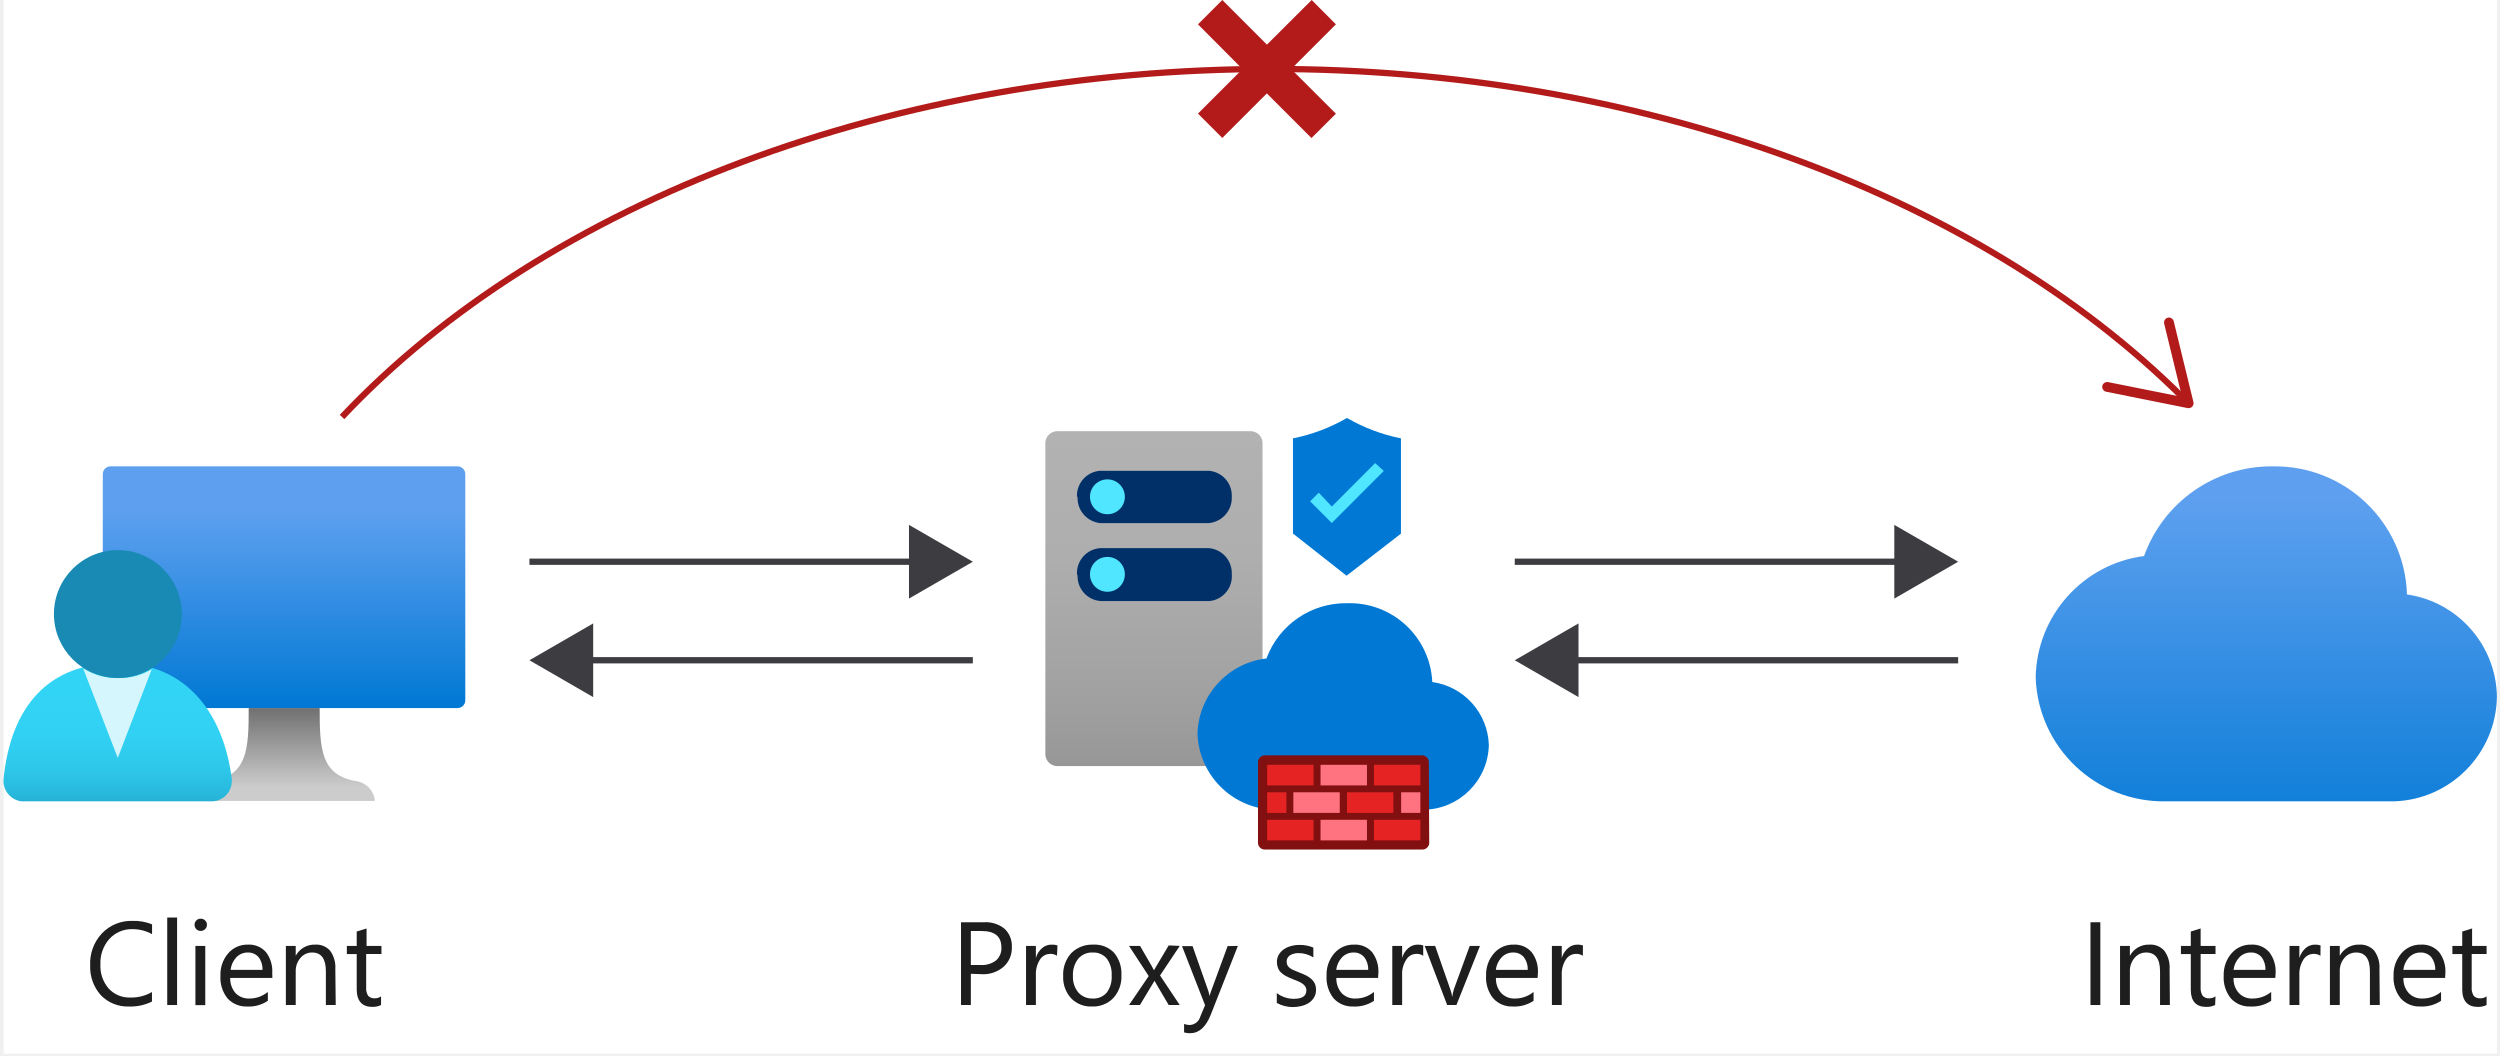
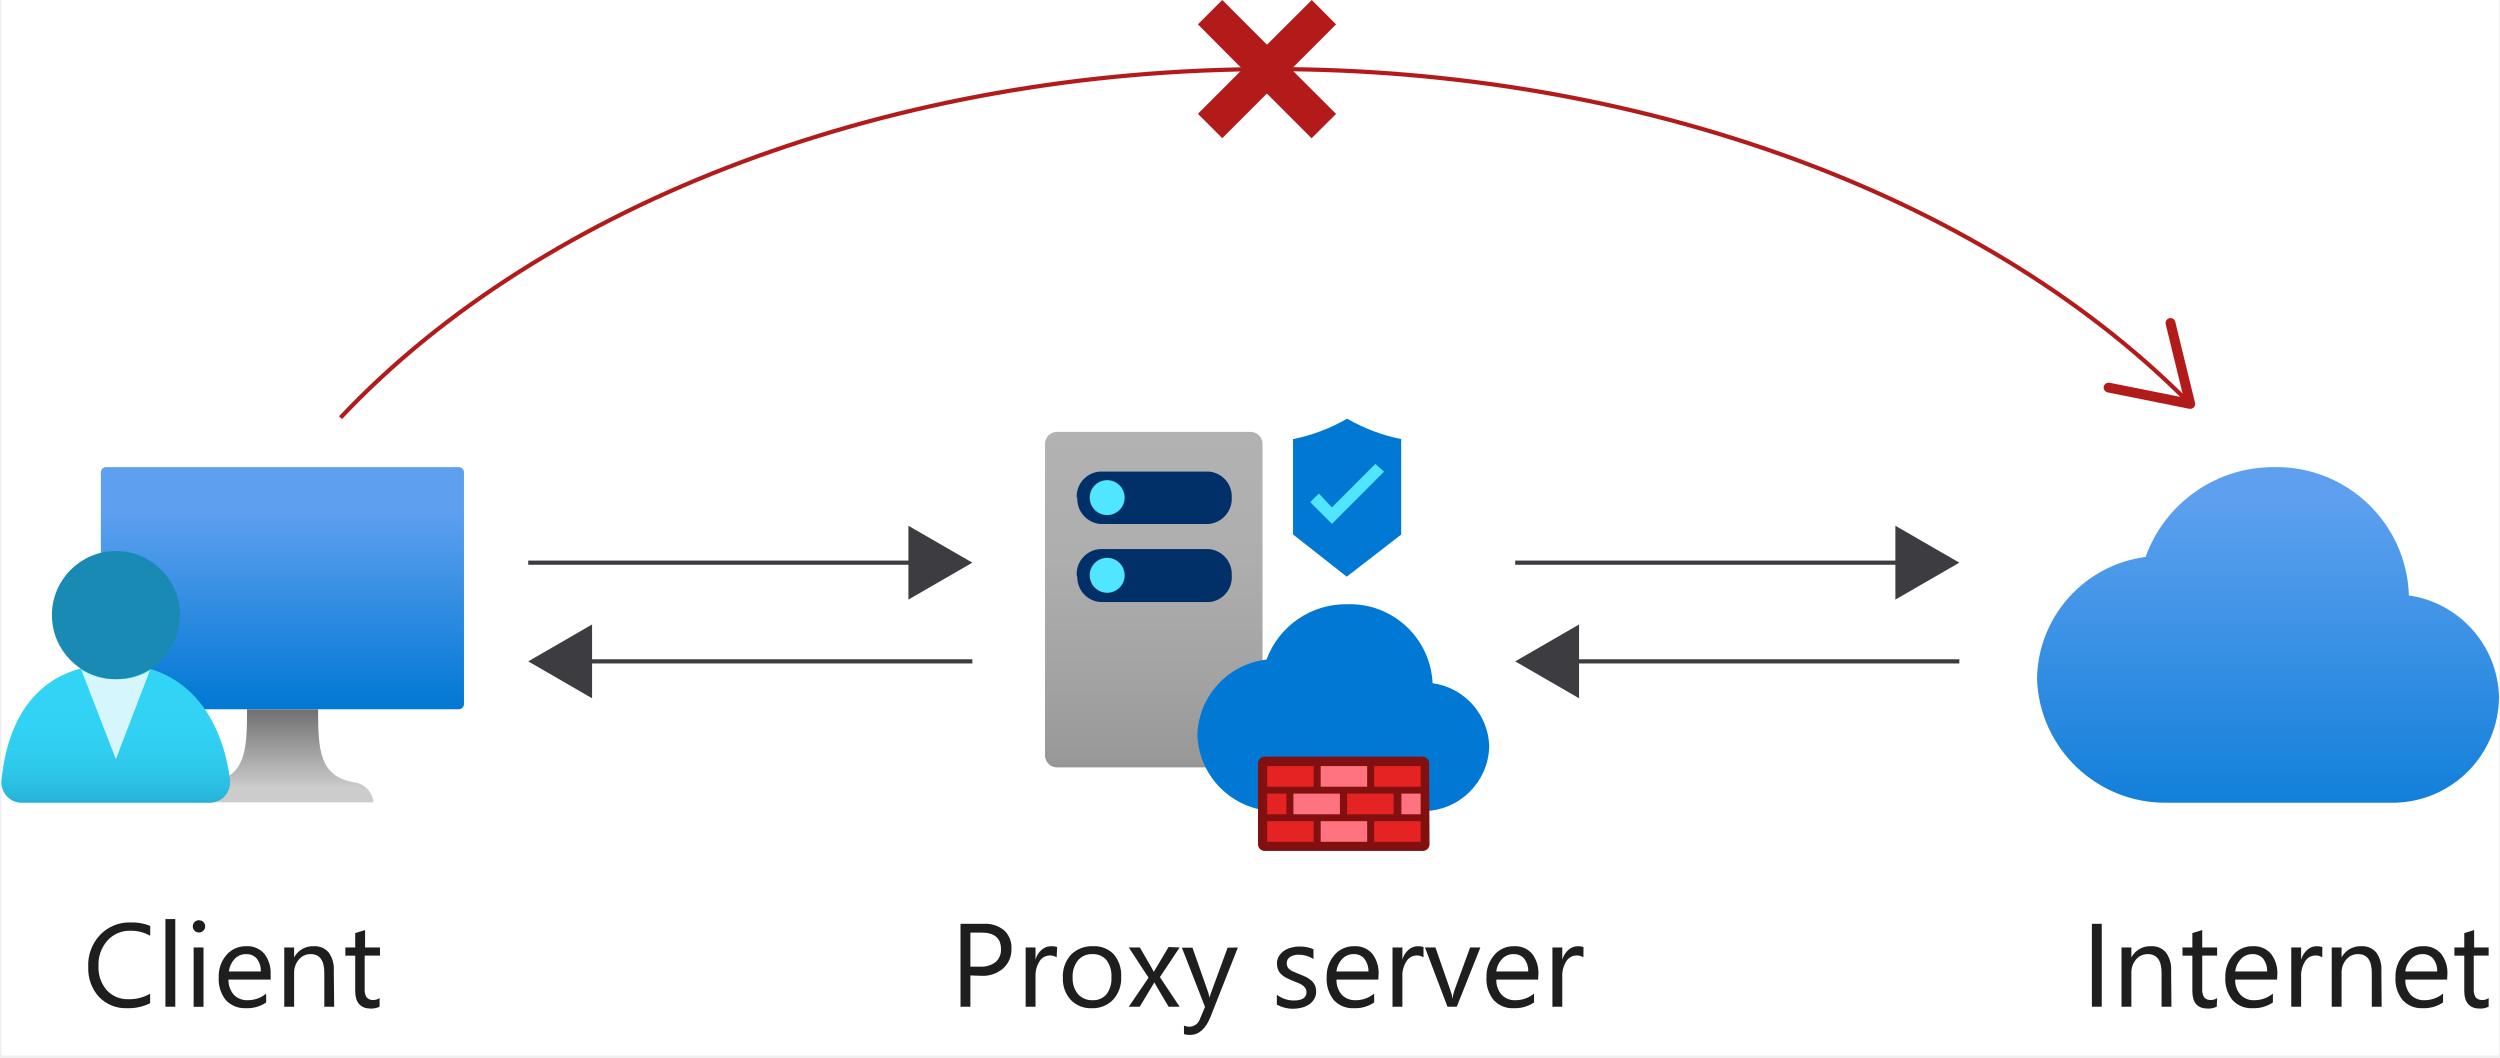
- <svg xmlns="http://www.w3.org/2000/svg" width="398px" height="168px" viewBox="0 0 398 168" version="1.1">
+ <svg xmlns="http://www.w3.org/2000/svg" width="596px" height="252px" viewBox="0 0 596 252" version="1.1">
  <defs>
    <linearGradient x1="50.011%" y1="-15.784%" x2="50.011%" y2="121.757%" id="linearGradient-1">
      <stop stop-color="#5EA0EF" offset="18%" />
      <stop stop-color="#0078D4" offset="100%" />
    </linearGradient>
    <linearGradient x1="50.014%" y1="100%" x2="50.014%" y2="-0.041%" id="linearGradient-2">
      <stop stop-color="#0078D4" offset="0%" />
      <stop stop-color="#5EA0EF" offset="82%" />
    </linearGradient>
    <linearGradient x1="50%" y1="100.318%" x2="50%" y2="0%" id="linearGradient-3">
      <stop stop-color="#CCCCCC" offset="15%" />
      <stop stop-color="#707070" offset="100%" />
    </linearGradient>
    <linearGradient x1="50.035%" y1="-12.251%" x2="50.035%" y2="124.715%" id="linearGradient-4">
      <stop stop-color="#32D4F5" offset="22%" />
      <stop stop-color="#31D1F3" offset="47%" />
      <stop stop-color="#2EC9EB" offset="63%" />
      <stop stop-color="#29BADE" offset="77%" />
      <stop stop-color="#22A5CB" offset="89%" />
      <stop stop-color="#198AB3" offset="100%" />
    </linearGradient>
    <linearGradient x1="45.609%" y1="3751.31%" x2="56.471%" y2="3616.872%" id="linearGradient-5">
      <stop stop-color="#32D4F5" offset="22%" />
      <stop stop-color="#31D1F3" offset="47%" />
      <stop stop-color="#2EC9EB" offset="63%" />
      <stop stop-color="#29BADE" offset="77%" />
      <stop stop-color="#22A5CB" offset="89%" />
      <stop stop-color="#198AB3" offset="100%" />
    </linearGradient>
    <linearGradient x1="49.909%" y1="-0.026%" x2="49.909%" y2="99.997%" id="linearGradient-6">
      <stop stop-color="#B3B2B3" offset="0%" />
      <stop stop-color="#AFAEAF" offset="38%" />
      <stop stop-color="#A2A2A2" offset="76%" />
      <stop stop-color="#979797" offset="100%" />
    </linearGradient>
    <linearGradient x1="50.017%" y1="2167.875%" x2="50.017%" y2="2267.825%" id="linearGradient-7">
      <stop stop-color="#0078D4" offset="0%" />
      <stop stop-color="#5EA0EF" offset="82%" />
    </linearGradient>
  </defs>
  <g id="Page-1" stroke="none" stroke-width="1" fill="none" fill-rule="evenodd">
-     <g id="4-proxy-server" transform="translate(-1, 0)">
+     <g id="4-proxy-server" transform="translate(-2, 0)">
      <g id="Shapes">
-         <rect id="Rectangle-path" fill="#FFFFFF" fill-rule="nonzero" x="1.569" y="0" width="396.941" height="167.749" />
-         <path d="M398.51,110.855 C398.349,102.672 392.288,95.808 384.188,94.635 C383.83,83.107 374.261,74.014 362.729,74.243 C353.594,74.199 345.422,79.918 342.337,88.518 C332.573,89.794 325.225,98.044 325.082,107.89 C325.466,118.999 334.675,127.754 345.788,127.576 L382.039,127.576 C391.13,127.333 398.404,119.948 398.51,110.855 Z" id="Shape" fill="url(#linearGradient-1)" fill-rule="nonzero" />
-         <g id="Group" transform="translate(0, 73.72549)" fill-rule="nonzero">
-           <g transform="translate(17.2549, 0)">
-             <rect id="Rectangle-path" fill="url(#linearGradient-2)" x="0.11" y="0.518" width="57.71" height="38.478" rx="1.23" />
-             <path d="M40.565,50.651 C34.839,49.741 34.635,45.616 34.635,38.996 L23.341,38.996 C23.341,45.616 23.122,49.741 17.412,50.651 C15.848,50.909 14.667,52.207 14.557,53.788 L43.42,53.788 C43.304,52.21 42.125,50.914 40.565,50.651 Z" id="Shape" fill="url(#linearGradient-3)" />
+         <rect id="Rectangle-path" fill="#FFFFFF" fill-rule="nonzero" x="2.353" y="0" width="595.412" height="251.624" />
+         <path d="M597.765,166.282 C597.523,154.008 588.432,143.713 576.282,141.953 C575.744,124.661 561.391,111.021 544.094,111.365 C530.391,111.298 518.133,119.878 513.506,132.776 C498.859,134.691 487.838,147.066 487.624,161.835 C488.199,178.498 502.012,191.631 518.682,191.365 L573.059,191.365 C586.695,190.999 597.605,179.923 597.765,166.282 Z" id="Shape" fill="url(#linearGradient-1)" fill-rule="nonzero" />
+         <g id="Group" transform="translate(0, 110.5882)" fill-rule="nonzero">
+           <g transform="translate(25.88235, 0)">
+             <rect id="Rectangle-path" fill="url(#linearGradient-2)" x="0.165" y="0.776" width="86.565" height="57.718" rx="1.23" />
+             <path d="M60.847,75.976 C52.259,74.612 51.953,68.424 51.953,58.494 L35.012,58.494 C35.012,68.424 34.682,74.612 26.118,75.976 C23.772,76.363 22,78.311 21.835,80.682 L65.129,80.682 C64.956,78.315 63.188,76.371 60.847,75.976 Z" id="Shape" fill="url(#linearGradient-3)" />
          </g>
-           <g transform="translate(0, 12.54902)">
-             <path d="M34.682,41.302 C35.538,41.302 36.358,40.961 36.962,40.355 C37.565,39.748 37.902,38.926 37.898,38.071 C37.929,37.947 37.929,37.818 37.898,37.694 C36.612,27.545 30.855,19.278 19.749,19.278 C8.643,19.278 2.714,26.275 1.569,37.725 C1.385,39.508 2.674,41.105 4.455,41.302 L34.682,41.302 Z" id="Shape" fill="url(#linearGradient-4)" />
-             <path d="M19.749,21.678 C17.796,21.698 15.879,21.153 14.227,20.11 L19.749,34.384 L25.161,20.267 C23.528,21.243 21.651,21.733 19.749,21.678 Z" id="Shape" fill="#FFFFFF" opacity="0.8" />
-             <circle id="Oval" fill="url(#linearGradient-5)" cx="19.765" cy="11.482" r="10.18" />
+           <g transform="translate(0, 18.82353)">
+             <path d="M52.024,61.953 C53.307,61.953 54.537,61.442 55.443,60.532 C56.348,59.622 56.853,58.389 56.847,57.106 C56.894,56.921 56.894,56.727 56.847,56.541 C54.918,41.318 46.282,28.918 29.624,28.918 C12.965,28.918 4.071,39.412 2.353,56.588 C2.078,59.262 4.011,61.657 6.682,61.953 L52.024,61.953 Z" id="Shape" fill="url(#linearGradient-4)" />
+             <path d="M29.624,32.518 C26.694,32.547 23.818,31.73 21.341,30.165 L29.624,51.576 L37.741,30.4 C35.292,31.864 32.476,32.599 29.624,32.518 Z" id="Shape" fill="#FFFFFF" opacity="0.8" />
+             <circle id="Oval" fill="url(#linearGradient-5)" cx="29.647" cy="17.224" r="15.271" />
          </g>
        </g>
-         <g id="Group" transform="translate(166.2745, 65.88235)" fill-rule="nonzero">
-           <g transform="translate(0, 1.568627)">
-             <path d="M35.718,52.706 C35.659,53.751 34.771,54.554 33.725,54.51 L3.137,54.51 C2.092,54.554 1.204,53.751 1.145,52.706 L1.145,2.996 C1.204,1.951 2.092,1.148 3.137,1.192 L33.725,1.192 C34.771,1.148 35.659,1.951 35.718,2.996 L35.718,52.706 Z" id="Shape" fill="url(#linearGradient-6)" />
-             <path d="M6.18,23.984 C6.073,21.818 7.718,19.963 9.882,19.812 L27.137,19.812 C29.295,19.971 30.932,21.823 30.824,23.984 C30.998,26.119 29.439,28.004 27.31,28.235 L9.961,28.235 C7.839,28.093 6.211,26.298 6.275,24.173 L6.18,23.984 Z" id="Shape" fill="#003067" />
-             <path d="M6.18,11.639 C6.082,9.481 7.727,7.641 9.882,7.498 L27.137,7.498 C29.29,7.641 30.931,9.484 30.824,11.639 C30.924,13.8 29.294,15.652 27.137,15.827 L9.882,15.827 C7.757,15.613 6.172,13.773 6.275,11.639 L6.18,11.639 Z" id="Shape" fill="#003067" />
-             <circle id="Oval" fill="#50E6FF" cx="11.027" cy="11.639" r="2.776" />
-             <circle id="Oval" fill="#50E6FF" cx="11.027" cy="23.984" r="2.776" />
+         <g id="Group" transform="translate(249.4118, 98.82353)" fill-rule="nonzero">
+           <g transform="translate(0, 2.352941)">
+             <path d="M53.576,79.059 C53.488,80.626 52.157,81.832 50.588,81.765 L4.706,81.765 C3.137,81.832 1.806,80.626 1.718,79.059 L1.718,4.494 C1.806,2.927 3.137,1.721 4.706,1.788 L50.588,1.788 C52.157,1.721 53.488,2.927 53.576,4.494 L53.576,79.059 Z" id="Shape" fill="url(#linearGradient-6)" />
+             <path d="M9.271,35.976 C9.109,32.726 11.577,29.944 14.824,29.718 L40.706,29.718 C43.943,29.956 46.397,32.735 46.235,35.976 C46.496,39.179 44.159,42.007 40.965,42.353 L14.941,42.353 C11.759,42.139 9.316,39.447 9.412,36.259 L9.271,35.976 Z" id="Shape" fill="#003067" />
+             <path d="M9.271,17.459 C9.123,14.222 11.59,11.461 14.824,11.247 L40.706,11.247 C43.936,11.461 46.397,14.226 46.235,17.459 C46.385,20.701 43.94,23.478 40.706,23.741 L14.824,23.741 C11.636,23.419 9.258,20.659 9.412,17.459 L9.271,17.459 Z" id="Shape" fill="#003067" />
+             <circle id="Oval" fill="#50E6FF" cx="16.541" cy="17.459" r="4.165" />
+             <circle id="Oval" fill="#50E6FF" cx="16.541" cy="35.976" r="4.165" />
          </g>
-           <g transform="translate(25.09804, 29.80392)">
-             <path d="M46.651,22.918 C46.493,17.829 42.69,13.595 37.647,12.894 C37.316,5.724 31.301,0.141 24.125,0.345 C18.397,0.238 13.229,3.77 11.247,9.145 C5.127,9.851 0.452,14.94 0.267,21.098 C0.377,24.444 1.819,27.607 4.273,29.884 C6.727,32.161 9.989,33.363 13.333,33.224 L36.188,33.224 C41.889,33.183 46.524,28.617 46.651,22.918 Z" id="Shape" fill="url(#linearGradient-7)" />
-             <path d="M37.098,25.631 C37.089,25.04 36.607,24.565 36.016,24.565 L10.98,24.565 C10.392,24.573 9.915,25.043 9.898,25.631 L9.898,38.51 C9.915,39.095 10.395,39.561 10.98,39.561 L36.078,39.561 C36.664,39.561 37.144,39.095 37.161,38.51 L37.098,25.631 Z" id="Shape" fill="#821010" />
-             <rect id="Rectangle-path" fill="#E62323" x="11.357" y="26.071" width="7.388" height="3.278" />
-             <rect id="Rectangle-path" fill="#FF7381" x="19.859" y="26.071" width="7.388" height="3.278" />
-             <rect id="Rectangle-path" fill="#E62323" x="28.361" y="26.071" width="7.388" height="3.278" />
-             <rect id="Rectangle-path" fill="#E62323" x="11.357" y="30.447" width="3.059" height="3.278" />
-             <rect id="Rectangle-path" fill="#FF7381" x="32.69" y="30.447" width="3.059" height="3.278" />
-             <rect id="Rectangle-path" fill="#FF7381" x="15.529" y="30.447" width="7.388" height="3.278" />
-             <rect id="Rectangle-path" fill="#E62323" x="24.063" y="30.447" width="7.388" height="3.278" />
-             <rect id="Rectangle-path" fill="#E62323" x="11.357" y="34.824" width="7.388" height="3.278" />
-             <rect id="Rectangle-path" fill="#FF7381" x="19.859" y="34.824" width="7.388" height="3.278" />
-             <rect id="Rectangle-path" fill="#E62323" x="28.361" y="34.824" width="7.388" height="3.278" />
+           <g transform="translate(37.64706, 44.70588)">
+             <path d="M69.976,34.376 C69.74,26.743 64.035,20.392 56.471,19.341 C55.974,8.585 46.951,0.211 36.188,0.518 C27.596,0.358 19.844,5.654 16.871,13.718 C7.691,14.777 0.678,22.41 0.4,31.647 C0.565,36.666 2.729,41.41 6.409,44.826 C10.09,48.242 14.983,50.045 20,49.835 L54.282,49.835 C62.833,49.774 69.786,42.925 69.976,34.376 Z" id="Shape" fill="url(#linearGradient-7)" />
+             <path d="M55.647,38.447 C55.634,37.56 54.911,36.847 54.024,36.847 L16.471,36.847 C15.588,36.859 14.872,37.565 14.847,38.447 L14.847,57.765 C14.873,58.643 15.592,59.342 16.471,59.341 L54.118,59.341 C54.996,59.342 55.716,58.643 55.741,57.765 L55.647,38.447 Z" id="Shape" fill="#821010" />
+             <rect id="Rectangle-path" fill="#E62323" x="17.035" y="39.106" width="11.082" height="4.918" />
+             <rect id="Rectangle-path" fill="#FF7381" x="29.788" y="39.106" width="11.082" height="4.918" />
+             <rect id="Rectangle-path" fill="#E62323" x="42.541" y="39.106" width="11.082" height="4.918" />
+             <rect id="Rectangle-path" fill="#E62323" x="17.035" y="45.671" width="4.588" height="4.918" />
+             <rect id="Rectangle-path" fill="#FF7381" x="49.035" y="45.671" width="4.588" height="4.918" />
+             <rect id="Rectangle-path" fill="#FF7381" x="23.294" y="45.671" width="11.082" height="4.918" />
+             <rect id="Rectangle-path" fill="#E62323" x="36.094" y="45.671" width="11.082" height="4.918" />
+             <rect id="Rectangle-path" fill="#E62323" x="17.035" y="52.235" width="11.082" height="4.918" />
+             <rect id="Rectangle-path" fill="#FF7381" x="29.788" y="52.235" width="11.082" height="4.918" />
+             <rect id="Rectangle-path" fill="#E62323" x="42.541" y="52.235" width="11.082" height="4.918" />
          </g>
-           <g transform="translate(39.21569, 0)" id="Shape">
-             <path d="M9.914,0.675 C7.255,2.213 4.361,3.304 1.349,3.906 L1.349,19.059 L9.882,25.773 L18.541,19.075 L18.541,3.906 C15.53,3.302 12.637,2.21 9.976,0.675 L9.914,0.675 Z" fill="#0078D4" />
-             <polygon fill="#50E6FF" points="14.431 7.843 7.529 14.761 5.459 12.549 4.078 13.929 7.529 17.38 15.812 9.082" />
+           <g transform="translate(58.82353, 0)" id="Shape">
+             <path d="M14.871,1.012 C10.882,3.319 6.542,4.956 2.024,5.859 L2.024,28.588 L14.824,38.659 L27.812,28.612 L27.812,5.859 C23.294,4.953 18.955,3.315 14.965,1.012 L14.871,1.012 Z" fill="#0078D4" />
+             <polygon fill="#50E6FF" points="21.647 11.765 11.294 22.141 8.188 18.824 6.118 20.894 11.294 26.071 23.718 13.624" />
          </g>
        </g>
-         <g id="Group" transform="translate(84.70588, 83.13725)">
-           <path d="M0.58,6.29 L62.714,6.29" id="Shape" stroke="#3C3C41" />
-           <polygon id="Shape" fill="#3C3C41" fill-rule="nonzero" points="61.004 12.157 71.169 6.29 61.004 0.424" />
+         <g id="Group" transform="translate(127.0588, 124.7059)">
+           <path d="M0.871,9.435 L94.071,9.435" id="Shape" stroke="#3C3C41" />
+           <polygon id="Shape" fill="#3C3C41" fill-rule="nonzero" points="91.506 18.235 106.753 9.435 91.506 0.635" />
        </g>
-         <g id="Group" transform="translate(84.70588, 98.82353)">
-           <path d="M9.02,6.29 L71.169,6.29" id="Shape" stroke="#3C3C41" />
-           <polygon id="Shape" fill="#3C3C41" fill-rule="nonzero" points="10.729 12.157 0.58 6.29 10.729 0.424" />
+         <g id="Group" transform="translate(127.0588, 148.2353)">
+           <path d="M13.529,9.435 L106.753,9.435" id="Shape" stroke="#3C3C41" />
+           <polygon id="Shape" fill="#3C3C41" fill-rule="nonzero" points="16.094 18.235 0.871 9.435 16.094 0.635" />
        </g>
-         <g id="Group" transform="translate(241.5686, 83.13725)">
-           <path d="M0.58,6.29 L62.714,6.29" id="Shape" stroke="#3C3C41" />
-           <polygon id="Shape" fill="#3C3C41" fill-rule="nonzero" points="61.004 12.157 71.169 6.29 61.004 0.424" />
+         <g id="Group" transform="translate(362.3529, 124.7059)">
+           <path d="M0.871,9.435 L94.071,9.435" id="Shape" stroke="#3C3C41" />
+           <polygon id="Shape" fill="#3C3C41" fill-rule="nonzero" points="91.506 18.235 106.753 9.435 91.506 0.635" />
        </g>
-         <g id="Group" transform="translate(241.5686, 98.82353)">
-           <path d="M9.02,6.29 L71.169,6.29" id="Shape" stroke="#3C3C41" />
-           <polygon id="Shape" fill="#3C3C41" fill-rule="nonzero" points="10.729 12.157 0.58 6.29 10.729 0.424" />
+         <g id="Group" transform="translate(362.3529, 148.2353)">
+           <path d="M13.529,9.435 L106.753,9.435" id="Shape" stroke="#3C3C41" />
+           <polygon id="Shape" fill="#3C3C41" fill-rule="nonzero" points="16.094 18.235 0.871 9.435 16.094 0.635" />
        </g>
-         <g id="Group" transform="translate(54.90196, 10.98039)">
-           <path d="M0.549,55.404 C33.051,20.894 88.863,0 148.58,0 C206.51,0 260.816,19.639 293.71,52.408" id="Shape" stroke="#B31B1B" />
-           <path d="M280.784,50.463 C280.878,50.043 281.287,49.773 281.71,49.851 L293.475,52.204 L290.635,40.549 C290.536,40.125 290.794,39.7 291.216,39.592 C291.636,39.494 292.056,39.753 292.157,40.173 L295.294,53.035 C295.354,53.292 295.284,53.562 295.106,53.757 C294.917,53.947 294.649,54.034 294.384,53.992 L281.412,51.388 C281.262,51.366 281.124,51.294 281.02,51.184 C280.825,50.999 280.736,50.728 280.784,50.463 Z" id="Shape" fill="#B31B1B" fill-rule="nonzero" />
+         <g id="Group" transform="translate(82.35294, 16.47059)">
+           <path d="M0.824,83.106 C49.576,31.341 133.294,0 222.871,0 C309.765,0 391.224,29.459 440.565,78.612" id="Shape" stroke="#B31B1B" />
+           <path d="M421.176,75.694 C421.318,75.065 421.931,74.66 422.565,74.776 L440.212,78.306 L435.953,60.824 C435.805,60.188 436.191,59.55 436.824,59.388 C437.453,59.241 438.084,59.63 438.235,60.259 L442.941,79.553 C443.031,79.938 442.926,80.343 442.659,80.635 C442.376,80.92 441.973,81.052 441.576,80.988 L422.118,77.082 C421.893,77.049 421.686,76.942 421.529,76.776 C421.237,76.498 421.105,76.091 421.176,75.694 Z" id="Shape" fill="#B31B1B" fill-rule="nonzero" />
        </g>
-         <polygon id="Shape" fill="#B31B1B" fill-rule="nonzero" points="213.678 3.875 209.82 0 202.698 7.106 195.592 0 191.718 3.875 198.808 10.996 191.718 18.086 195.592 21.961 202.682 14.871 209.788 21.976 213.678 18.102 206.557 10.996" />
+         <polygon id="Shape" fill="#B31B1B" fill-rule="nonzero" points="320.518 5.812 314.729 0 304.047 10.659 293.388 0 287.576 5.812 298.212 16.494 287.576 27.129 293.388 32.941 304.024 22.306 314.682 32.965 320.518 27.153 309.835 16.494" />
      </g>
-       <g id="Text" transform="translate(14.11765, 145.8824)" fill="#1E1E1E" fill-rule="nonzero">
-         <g id="Group" transform="translate(318.4314, 0)">
-           <polygon id="Shape" points="2.824 14.118 1.255 14.118 1.255 0.941 2.824 0.941" />
-           <path d="M13.898,14.118 L12.329,14.118 L12.329,8.753 C12.329,6.761 11.592,5.757 10.133,5.757 C9.412,5.745 8.725,6.063 8.267,6.62 C7.765,7.215 7.502,7.975 7.529,8.753 L7.529,14.118 L5.961,14.118 L5.961,4.706 L7.529,4.706 L7.529,6.275 C8.145,5.128 9.366,4.438 10.667,4.502 C11.562,4.445 12.433,4.811 13.02,5.49 C13.622,6.327 13.916,7.347 13.851,8.376 L13.898,14.118 Z" id="Shape" />
-           <path d="M21.098,14.118 C20.658,14.329 20.174,14.431 19.686,14.416 C18.039,14.416 17.224,13.49 17.224,11.655 L17.224,6.008 L15.655,6.008 L15.655,4.706 L17.224,4.706 L17.224,2.416 L18.792,1.929 L18.792,4.706 L21.161,4.706 L21.161,5.992 L18.792,5.992 L18.792,11.294 C18.754,11.765 18.864,12.237 19.106,12.643 C19.381,12.934 19.773,13.084 20.173,13.051 C20.527,13.056 20.874,12.945 21.161,12.737 L21.098,14.118 Z" id="Shape" />
-           <path d="M30.682,9.804 L24.031,9.804 C23.99,10.688 24.294,11.554 24.878,12.22 C25.459,12.819 26.273,13.134 27.106,13.082 C28.171,13.081 29.202,12.709 30.024,12.031 L30.024,13.443 C29.057,14.091 27.907,14.41 26.745,14.353 C25.56,14.411 24.411,13.939 23.608,13.067 C22.789,12.05 22.38,10.762 22.463,9.459 C22.412,8.151 22.861,6.872 23.718,5.882 C24.501,4.971 25.654,4.464 26.855,4.502 C27.939,4.439 28.992,4.879 29.71,5.694 C30.435,6.64 30.797,7.814 30.729,9.004 L30.682,9.804 Z M29.114,8.518 C29.146,7.791 28.924,7.075 28.486,6.494 C28.056,5.995 27.419,5.723 26.761,5.757 C26.079,5.75 25.425,6.029 24.957,6.525 C24.439,7.07 24.114,7.77 24.031,8.518 L29.114,8.518 Z" id="Shape" />
-           <path d="M37.867,6.275 C37.528,6.053 37.126,5.948 36.722,5.976 C36.08,6 35.492,6.341 35.153,6.886 C34.678,7.64 34.453,8.523 34.51,9.412 L34.51,14.118 L32.941,14.118 L32.941,4.706 L34.51,4.706 L34.51,6.635 C34.681,6.028 35.025,5.484 35.498,5.067 C35.904,4.705 36.429,4.504 36.973,4.502 C37.281,4.492 37.588,4.535 37.882,4.627 L37.867,6.275 Z" id="Shape" />
-           <path d="M47.31,14.118 L45.741,14.118 L45.741,8.753 C45.741,6.761 45.004,5.757 43.561,5.757 C42.835,5.745 42.143,6.062 41.678,6.62 C41.177,7.215 40.914,7.975 40.941,8.753 L40.941,14.118 L39.373,14.118 L39.373,4.706 L40.941,4.706 L40.941,6.275 C41.56,5.13 42.779,4.442 44.078,4.502 C44.979,4.445 45.854,4.811 46.447,5.49 C47.044,6.329 47.333,7.349 47.263,8.376 L47.31,14.118 Z" id="Shape" />
-           <path d="M57.71,9.804 L51.075,9.804 C51.033,10.688 51.337,11.554 51.922,12.22 C52.499,12.815 53.306,13.129 54.133,13.082 C55.203,13.083 56.24,12.711 57.067,12.031 L57.067,13.443 C56.1,14.091 54.95,14.41 53.788,14.353 C52.603,14.411 51.454,13.939 50.651,13.067 C49.832,12.05 49.423,10.762 49.506,9.459 C49.455,8.151 49.904,6.872 50.761,5.882 C51.541,4.967 52.696,4.459 53.898,4.502 C54.982,4.439 56.035,4.879 56.753,5.694 C57.473,6.642 57.829,7.816 57.757,9.004 L57.71,9.804 Z M56.141,8.518 C56.173,7.791 55.951,7.075 55.514,6.494 C55.08,5.999 54.446,5.728 53.788,5.757 C53.102,5.754 52.445,6.031 51.969,6.525 C51.461,7.076 51.142,7.774 51.059,8.518 L56.141,8.518 Z" id="Shape" />
-           <path d="M64.314,14.118 C63.874,14.329 63.39,14.431 62.902,14.416 C61.333,14.416 60.439,13.49 60.439,11.655 L60.439,6.008 L58.871,6.008 L58.871,4.706 L60.439,4.706 L60.439,2.416 L62.008,1.929 L62.008,4.706 L64.314,4.706 L64.314,5.992 L61.945,5.992 L61.945,11.294 C61.907,11.765 62.017,12.237 62.259,12.643 C62.534,12.934 62.926,13.084 63.325,13.051 C63.681,13.061 64.029,12.951 64.314,12.737 L64.314,14.118 Z" id="Shape" />
+       <g id="Text" transform="translate(21.17647, 218.8235)" fill="#1E1E1E" fill-rule="nonzero">
+         <g id="Group" transform="translate(477.6471, 0)">
+           <polygon id="Shape" points="4.235 21.176 1.882 21.176 1.882 1.412 4.235 1.412" />
+           <path d="M20.847,21.176 L18.494,21.176 L18.494,13.129 C18.494,10.141 17.388,8.635 15.2,8.635 C14.118,8.618 13.088,9.094 12.4,9.929 C11.647,10.822 11.253,11.962 11.294,13.129 L11.294,21.176 L8.941,21.176 L8.941,7.059 L11.294,7.059 L11.294,9.412 C12.218,7.692 14.05,6.657 16,6.753 C17.344,6.668 18.649,7.217 19.529,8.235 C20.434,9.491 20.874,11.021 20.776,12.565 L20.847,21.176 Z" id="Shape" />
+           <path d="M31.647,21.176 C30.987,21.493 30.261,21.646 29.529,21.624 C27.059,21.624 25.835,20.235 25.835,17.482 L25.835,9.012 L23.482,9.012 L23.482,7.059 L25.835,7.059 L25.835,3.624 L28.188,2.894 L28.188,7.059 L31.741,7.059 L31.741,8.988 L28.188,8.988 L28.188,16.941 C28.131,17.648 28.295,18.356 28.659,18.965 C29.071,19.401 29.66,19.626 30.259,19.576 C30.791,19.583 31.311,19.418 31.741,19.106 L31.647,21.176 Z" id="Shape" />
+           <path d="M46.024,14.706 L36.047,14.706 C35.985,16.033 36.441,17.332 37.318,18.329 C38.189,19.228 39.409,19.701 40.659,19.624 C42.256,19.621 43.803,19.064 45.035,18.047 L45.035,20.165 C43.585,21.136 41.861,21.615 40.118,21.529 C38.341,21.616 36.617,20.909 35.412,19.6 C34.183,18.074 33.57,16.143 33.694,14.188 C33.618,12.226 34.291,10.308 35.576,8.824 C36.751,7.457 38.481,6.695 40.282,6.753 C41.909,6.658 43.488,7.318 44.565,8.541 C45.653,9.959 46.196,11.721 46.094,13.506 L46.024,14.706 Z M43.671,12.776 C43.718,11.686 43.386,10.613 42.729,9.741 C42.084,8.993 41.128,8.584 40.141,8.635 C39.118,8.626 38.137,9.044 37.435,9.788 C36.658,10.606 36.17,11.655 36.047,12.776 L43.671,12.776 Z" id="Shape" />
+           <path d="M56.8,9.412 C56.292,9.079 55.688,8.922 55.082,8.965 C54.12,9 53.238,9.511 52.729,10.329 C52.018,11.459 51.68,12.785 51.765,14.118 L51.765,21.176 L49.412,21.176 L49.412,7.059 L51.765,7.059 L51.765,9.953 C52.022,9.042 52.537,8.225 53.247,7.6 C53.856,7.057 54.643,6.756 55.459,6.753 C55.921,6.739 56.382,6.802 56.824,6.941 L56.8,9.412 Z" id="Shape" />
+           <path d="M70.965,21.176 L68.612,21.176 L68.612,13.129 C68.612,10.141 67.506,8.635 65.341,8.635 C64.253,8.618 63.215,9.093 62.518,9.929 C61.765,10.822 61.371,11.962 61.412,13.129 L61.412,21.176 L59.059,21.176 L59.059,7.059 L61.412,7.059 L61.412,9.412 C62.34,7.696 64.169,6.662 66.118,6.753 C67.468,6.668 68.781,7.216 69.671,8.235 C70.567,9.494 70.999,11.024 70.894,12.565 L70.965,21.176 Z" id="Shape" />
+           <path d="M86.565,14.706 L76.612,14.706 C76.55,16.033 77.006,17.332 77.882,18.329 C78.748,19.222 79.959,19.694 81.2,19.624 C82.805,19.624 84.361,19.067 85.6,18.047 L85.6,20.165 C84.15,21.136 82.426,21.615 80.682,21.529 C78.905,21.616 77.181,20.909 75.976,19.6 C74.747,18.074 74.135,16.143 74.259,14.188 C74.183,12.226 74.856,10.308 76.141,8.824 C77.311,7.451 79.045,6.688 80.847,6.753 C82.474,6.658 84.053,7.318 85.129,8.541 C86.209,9.963 86.744,11.724 86.635,13.506 L86.565,14.706 Z M84.212,12.776 C84.259,11.686 83.927,10.613 83.271,9.741 C82.621,8.998 81.668,8.591 80.682,8.635 C79.653,8.63 78.667,9.047 77.953,9.788 C77.191,10.613 76.713,11.66 76.588,12.776 L84.212,12.776 Z" id="Shape" />
+           <path d="M96.471,21.176 C95.811,21.493 95.084,21.646 94.353,21.624 C92,21.624 90.659,20.235 90.659,17.482 L90.659,9.012 L88.306,9.012 L88.306,7.059 L90.659,7.059 L90.659,3.624 L93.012,2.894 L93.012,7.059 L96.471,7.059 L96.471,8.988 L92.918,8.988 L92.918,16.941 C92.86,17.648 93.025,18.356 93.388,18.965 C93.801,19.401 94.39,19.626 94.988,19.576 C95.521,19.592 96.044,19.426 96.471,19.106 L96.471,21.176 Z" id="Shape" />
        </g>
        <g id="Group">
-           <path d="M11.075,13.569 C9.944,14.125 8.694,14.394 7.435,14.353 C5.745,14.427 4.105,13.77 2.933,12.549 C1.781,11.259 1.173,9.572 1.239,7.843 C1.137,5.935 1.824,4.069 3.137,2.682 C4.396,1.382 6.144,0.67 7.953,0.722 C9.026,0.684 10.094,0.871 11.09,1.271 L11.09,2.839 C10.132,2.303 9.051,2.027 7.953,2.039 C6.559,2.002 5.219,2.575 4.282,3.608 C3.306,4.723 2.799,6.174 2.871,7.655 C2.797,9.058 3.269,10.435 4.188,11.498 C5.074,12.456 6.335,12.978 7.639,12.925 C8.844,12.956 10.033,12.652 11.075,12.047 L11.075,13.569 Z" id="Shape" />
-           <polygon id="Shape" points="15.075 14.118 13.506 14.118 13.506 0.188 15.075 0.188" />
-           <path d="M18.824,2.322 C18.572,2.325 18.33,2.229 18.149,2.055 C17.959,1.869 17.852,1.615 17.852,1.349 C17.852,1.083 17.959,0.829 18.149,0.643 C18.326,0.463 18.571,0.366 18.824,0.376 C19.086,0.363 19.342,0.46 19.529,0.643 C19.728,0.823 19.837,1.081 19.827,1.349 C19.832,1.611 19.724,1.863 19.529,2.039 C19.343,2.227 19.088,2.329 18.824,2.322 Z M19.561,14.133 L17.992,14.133 L17.992,4.706 L19.561,4.706 L19.561,14.133 Z" id="Shape" />
-           <path d="M30.243,9.804 L23.529,9.804 C23.503,10.686 23.804,11.547 24.376,12.22 C24.961,12.814 25.772,13.128 26.604,13.082 C27.67,13.086 28.703,12.714 29.522,12.031 L29.522,13.443 C28.557,14.095 27.406,14.415 26.243,14.353 C25.06,14.404 23.913,13.934 23.106,13.067 C22.298,12.044 21.895,10.76 21.976,9.459 C21.92,8.153 22.363,6.874 23.216,5.882 C24,4.973 25.153,4.466 26.353,4.502 C27.442,4.436 28.501,4.876 29.224,5.694 C29.943,6.642 30.3,7.816 30.227,9.004 L30.243,9.804 Z M28.675,8.518 C28.706,7.791 28.485,7.075 28.047,6.494 C27.614,5.999 26.979,5.728 26.322,5.757 C25.635,5.75 24.976,6.028 24.502,6.525 C23.994,7.076 23.675,7.774 23.592,8.518 L28.675,8.518 Z" id="Shape" />
-           <path d="M40.329,14.118 L38.761,14.118 L38.761,8.753 C38.761,6.761 38.039,5.757 36.58,5.757 C35.859,5.745 35.172,6.063 34.714,6.62 C34.206,7.212 33.938,7.973 33.961,8.753 L33.961,14.118 L32.392,14.118 L32.392,4.706 L33.961,4.706 L33.961,6.275 C34.577,5.128 35.798,4.438 37.098,4.502 C37.994,4.445 38.864,4.811 39.451,5.49 C40.048,6.329 40.337,7.349 40.267,8.376 L40.329,14.118 Z" id="Shape" />
-           <path d="M47.545,14.118 C47.105,14.329 46.621,14.431 46.133,14.416 C44.565,14.416 43.671,13.49 43.671,11.655 L43.671,6.008 L42.102,6.008 L42.102,4.706 L43.671,4.706 L43.671,2.416 L45.239,1.929 L45.239,4.706 L47.608,4.706 L47.608,5.992 L45.176,5.992 L45.176,11.294 C45.13,11.766 45.241,12.24 45.49,12.643 C45.764,12.936 46.157,13.087 46.557,13.051 C46.911,13.056 47.258,12.945 47.545,12.737 L47.545,14.118 Z" id="Shape" />
+           <path d="M16.612,20.353 C14.916,21.187 13.042,21.591 11.153,21.529 C8.618,21.641 6.157,20.655 4.4,18.824 C2.671,16.888 1.76,14.358 1.859,11.765 C1.706,8.903 2.735,6.104 4.706,4.024 C6.594,2.073 9.215,1.005 11.929,1.082 C13.538,1.026 15.141,1.306 16.635,1.906 L16.635,4.259 C15.199,3.454 13.576,3.04 11.929,3.059 C9.839,3.003 7.828,3.863 6.424,5.412 C4.958,7.085 4.199,9.261 4.306,11.482 C4.196,13.587 4.904,15.653 6.282,17.247 C7.611,18.684 9.503,19.467 11.459,19.388 C13.265,19.434 15.049,18.978 16.612,18.071 L16.612,20.353 Z" id="Shape" />
+           <polygon id="Shape" points="22.612 21.176 20.259 21.176 20.259 0.282 22.612 0.282" />
+           <path d="M28.235,3.482 C27.859,3.487 27.495,3.343 27.224,3.082 C26.939,2.804 26.779,2.422 26.779,2.024 C26.779,1.625 26.939,1.244 27.224,0.965 C27.489,0.694 27.857,0.549 28.235,0.565 C28.629,0.545 29.012,0.69 29.294,0.965 C29.592,1.235 29.755,1.622 29.741,2.024 C29.748,2.417 29.585,2.794 29.294,3.059 C29.015,3.34 28.632,3.493 28.235,3.482 Z M29.341,21.2 L26.988,21.2 L26.988,7.059 L29.341,7.059 L29.341,21.2 Z" id="Shape" />
+           <path d="M45.365,14.706 L35.294,14.706 C35.254,16.029 35.707,17.321 36.565,18.329 C37.441,19.22 38.658,19.692 39.906,19.624 C41.505,19.629 43.054,19.071 44.282,18.047 L44.282,20.165 C42.835,21.143 41.109,21.622 39.365,21.529 C37.589,21.606 35.869,20.901 34.659,19.6 C33.446,18.067 32.843,16.139 32.965,14.188 C32.88,12.229 33.545,10.311 34.824,8.824 C36,7.459 37.729,6.699 39.529,6.753 C41.163,6.654 42.752,7.314 43.835,8.541 C44.915,9.963 45.449,11.724 45.341,13.506 L45.365,14.706 Z M43.012,12.776 C43.059,11.686 42.727,10.613 42.071,9.741 C41.421,8.998 40.468,8.591 39.482,8.635 C38.452,8.625 37.464,9.042 36.753,9.788 C35.991,10.613 35.513,11.66 35.388,12.776 L43.012,12.776 Z" id="Shape" />
+           <path d="M60.494,21.176 L58.141,21.176 L58.141,13.129 C58.141,10.141 57.059,8.635 54.871,8.635 C53.789,8.618 52.758,9.094 52.071,9.929 C51.309,10.818 50.907,11.959 50.941,13.129 L50.941,21.176 L48.588,21.176 L48.588,7.059 L50.941,7.059 L50.941,9.412 C51.865,7.692 53.697,6.657 55.647,6.753 C56.991,6.668 58.296,7.217 59.176,8.235 C60.072,9.494 60.505,11.024 60.4,12.565 L60.494,21.176 Z" id="Shape" />
+           <path d="M71.318,21.176 C70.658,21.493 69.932,21.646 69.2,21.624 C66.847,21.624 65.506,20.235 65.506,17.482 L65.506,9.012 L63.153,9.012 L63.153,7.059 L65.506,7.059 L65.506,3.624 L67.859,2.894 L67.859,7.059 L71.412,7.059 L71.412,8.988 L67.765,8.988 L67.765,16.941 C67.696,17.649 67.861,18.36 68.235,18.965 C68.646,19.404 69.236,19.63 69.835,19.576 C70.367,19.583 70.887,19.418 71.318,19.106 L71.318,21.176 Z" id="Shape" />
        </g>
-         <g id="Group" transform="translate(139.6078, 0)">
-           <path d="M1.835,9.145 L1.835,14.118 L0.267,14.118 L0.267,0.941 L3.922,0.941 C5.106,0.86 6.277,1.23 7.2,1.976 C7.995,2.726 8.419,3.788 8.361,4.878 C8.414,6.066 7.937,7.215 7.059,8.016 C6.097,8.851 4.848,9.279 3.576,9.208 L1.835,9.145 Z M1.835,2.337 L1.835,7.749 L3.404,7.749 C4.282,7.806 5.151,7.544 5.851,7.012 C6.432,6.492 6.744,5.735 6.698,4.957 C6.698,3.216 5.663,2.337 3.561,2.337 L1.835,2.337 Z" id="Shape" />
-           <path d="M15.545,6.275 C15.206,6.053 14.804,5.948 14.4,5.976 C13.758,6 13.17,6.341 12.831,6.886 C12.366,7.626 12.142,8.492 12.188,9.365 L12.188,14.118 L10.62,14.118 L10.62,4.706 L12.188,4.706 L12.188,6.635 C12.348,6.027 12.687,5.48 13.161,5.067 C13.592,4.684 14.153,4.482 14.729,4.502 C15.033,4.491 15.335,4.534 15.624,4.627 L15.545,6.275 Z" id="Shape" />
-           <path d="M21.114,14.353 C19.867,14.412 18.656,13.932 17.788,13.035 C16.926,12.08 16.475,10.823 16.533,9.537 C16.452,8.178 16.922,6.844 17.835,5.835 C18.767,4.926 20.033,4.444 21.333,4.502 C22.566,4.432 23.768,4.901 24.627,5.788 C25.46,6.794 25.88,8.077 25.804,9.38 C25.871,10.703 25.415,12 24.533,12.988 C23.644,13.915 22.397,14.412 21.114,14.353 Z M21.224,5.757 C20.349,5.715 19.503,6.08 18.933,6.745 C18.33,7.522 18.029,8.492 18.086,9.475 C18.033,10.427 18.335,11.366 18.933,12.11 C19.515,12.758 20.354,13.114 21.224,13.082 C22.077,13.135 22.906,12.787 23.467,12.141 C24.038,11.363 24.316,10.407 24.251,9.443 C24.318,8.469 24.04,7.503 23.467,6.714 C22.908,6.064 22.079,5.71 21.224,5.757 Z" id="Shape" />
-           <path d="M35.09,4.706 L31.953,9.412 L35.09,14.118 L33.333,14.118 L31.482,10.98 C31.373,10.792 31.231,10.557 31.075,10.259 L30.635,10.98 L28.753,14.118 L27.012,14.118 L30.149,9.506 L27.012,4.706 L28.769,4.706 L30.588,7.843 C30.729,8.078 30.855,8.329 30.98,8.58 L33.333,4.627 L35.09,4.706 Z" id="Shape" />
-           <path d="M44.345,4.706 L40.016,15.686 C39.247,17.631 38.149,18.604 36.753,18.604 C36.424,18.618 36.095,18.576 35.78,18.478 L35.78,17.129 C36.062,17.235 36.358,17.293 36.659,17.302 C37.467,17.274 38.162,16.719 38.369,15.937 L39.122,14.149 L35.451,4.737 L37.129,4.737 L39.671,11.969 C39.671,12.063 39.765,12.298 39.859,12.69 C39.859,12.549 39.953,12.314 40.047,12 L42.714,4.737 L44.345,4.706 Z" id="Shape" />
-           <path d="M50.541,13.788 L50.541,12.22 C51.321,12.813 52.275,13.133 53.255,13.129 C54.573,13.129 55.247,12.69 55.247,11.796 C55.252,11.575 55.192,11.356 55.075,11.169 C54.951,10.982 54.791,10.822 54.604,10.698 C54.392,10.556 54.166,10.435 53.929,10.337 L53.098,10.008 C52.675,9.835 52.314,9.663 52,9.506 C51.704,9.356 51.434,9.16 51.2,8.925 C50.989,8.725 50.828,8.478 50.729,8.204 C50.611,7.904 50.552,7.585 50.557,7.263 C50.553,6.849 50.661,6.443 50.871,6.086 C51.074,5.75 51.346,5.461 51.671,5.239 C52.023,4.998 52.416,4.823 52.831,4.722 C53.265,4.601 53.714,4.542 54.165,4.549 C54.918,4.536 55.666,4.68 56.361,4.973 L56.361,6.541 C55.647,6.079 54.811,5.838 53.961,5.851 C53.705,5.844 53.451,5.882 53.208,5.961 C52.994,6.011 52.792,6.101 52.612,6.227 C52.455,6.337 52.326,6.482 52.235,6.651 C52.152,6.816 52.108,6.999 52.11,7.184 C52.105,7.395 52.148,7.604 52.235,7.796 C52.331,7.971 52.465,8.121 52.627,8.235 C52.82,8.379 53.031,8.495 53.255,8.58 L54.086,8.925 C54.51,9.082 54.886,9.255 55.216,9.412 C55.523,9.566 55.808,9.762 56.063,9.992 C56.289,10.193 56.471,10.439 56.596,10.714 C56.727,11.026 56.792,11.363 56.784,11.702 C56.802,12.127 56.693,12.547 56.471,12.91 C56.267,13.255 55.988,13.55 55.655,13.773 C55.288,14.005 54.885,14.175 54.463,14.275 C54.006,14.389 53.537,14.447 53.067,14.447 C52.183,14.439 51.316,14.213 50.541,13.788 Z" id="Shape" />
-           <path d="M66.667,9.804 L60.016,9.804 C59.989,10.686 60.291,11.547 60.863,12.22 C61.447,12.814 62.258,13.128 63.09,13.082 C64.156,13.086 65.189,12.714 66.008,12.031 L66.008,13.443 C65.043,14.095 63.892,14.415 62.729,14.353 C61.545,14.408 60.397,13.938 59.592,13.067 C58.784,12.044 58.382,10.76 58.463,9.459 C58.406,8.153 58.849,6.874 59.702,5.882 C60.486,4.973 61.639,4.466 62.839,4.502 C63.929,4.436 64.987,4.876 65.71,5.694 C66.424,6.645 66.779,7.817 66.714,9.004 L66.667,9.804 Z M65.098,8.518 C65.125,7.789 64.898,7.073 64.455,6.494 C64.028,5.999 63.398,5.728 62.745,5.757 C62.058,5.75 61.399,6.028 60.925,6.525 C60.413,7.074 60.089,7.772 60,8.518 L65.098,8.518 Z" id="Shape" />
-           <path d="M73.851,6.275 C73.517,6.054 73.121,5.949 72.722,5.976 C72.077,5.991 71.486,6.335 71.153,6.886 C70.675,7.621 70.444,8.489 70.494,9.365 L70.494,14.118 L68.925,14.118 L68.925,4.706 L70.494,4.706 L70.494,6.635 C70.654,6.027 70.993,5.48 71.467,5.067 C71.879,4.705 72.408,4.504 72.957,4.502 C73.26,4.491 73.563,4.534 73.851,4.627 L73.851,6.275 Z" id="Shape" />
-           <path d="M82.886,4.706 L79.137,14.118 L77.663,14.118 L74.086,4.706 L75.749,4.706 L78.133,11.545 C78.3,11.963 78.411,12.4 78.463,12.847 C78.517,12.416 78.611,11.99 78.745,11.576 L81.255,4.706 L82.886,4.706 Z" id="Shape" />
-           <path d="M92.063,9.804 L85.427,9.804 C85.386,10.688 85.69,11.554 86.275,12.22 C86.855,12.819 87.669,13.134 88.502,13.082 C89.567,13.081 90.598,12.709 91.42,12.031 L91.42,13.443 C90.453,14.091 89.303,14.41 88.141,14.353 C86.956,14.411 85.807,13.939 85.004,13.067 C84.185,12.05 83.776,10.762 83.859,9.459 C83.808,8.151 84.257,6.872 85.114,5.882 C85.897,4.971 87.05,4.464 88.251,4.502 C89.335,4.439 90.388,4.879 91.106,5.694 C91.826,6.642 92.182,7.816 92.11,9.004 L92.063,9.804 Z M90.494,8.518 C90.526,7.791 90.304,7.075 89.867,6.494 C89.436,5.995 88.799,5.723 88.141,5.757 C87.459,5.75 86.805,6.029 86.337,6.525 C85.819,7.07 85.494,7.77 85.412,8.518 L90.494,8.518 Z" id="Shape" />
-           <path d="M99.263,6.275 C98.924,6.053 98.522,5.948 98.118,5.976 C97.476,6 96.888,6.341 96.549,6.886 C96.084,7.626 95.859,8.492 95.906,9.365 L95.906,14.118 L94.337,14.118 L94.337,4.706 L95.906,4.706 L95.906,6.635 C96.078,6.028 96.421,5.484 96.894,5.067 C97.3,4.705 97.825,4.504 98.369,4.502 C98.677,4.492 98.984,4.535 99.278,4.627 L99.263,6.275 Z" id="Shape" />
+         <g id="Group" transform="translate(209.4118, 0)">
+           <path d="M2.753,13.718 L2.753,21.176 L0.4,21.176 L0.4,1.412 L5.882,1.412 C7.659,1.291 9.415,1.845 10.8,2.965 C11.992,4.089 12.629,5.681 12.541,7.318 C12.622,9.099 11.906,10.823 10.588,12.024 C9.146,13.277 7.272,13.918 5.365,13.812 L2.753,13.718 Z M2.753,3.506 L2.753,11.624 L5.106,11.624 C6.423,11.709 7.726,11.316 8.776,10.518 C9.648,9.738 10.116,8.603 10.047,7.435 C10.047,4.824 8.494,3.506 5.341,3.506 L2.753,3.506 Z" id="Shape" />
+           <path d="M23.318,9.412 C22.809,9.079 22.206,8.922 21.6,8.965 C20.637,9 19.755,9.511 19.247,10.329 C18.55,11.439 18.213,12.738 18.282,14.047 L18.282,21.176 L15.929,21.176 L15.929,7.059 L18.282,7.059 L18.282,9.953 C18.522,9.04 19.03,8.22 19.741,7.6 C20.388,7.026 21.23,6.723 22.094,6.753 C22.549,6.737 23.003,6.8 23.435,6.941 L23.318,9.412 Z" id="Shape" />
+           <path d="M31.671,21.529 C29.801,21.617 27.984,20.897 26.682,19.553 C25.389,18.119 24.713,16.234 24.8,14.306 C24.679,12.268 25.382,10.266 26.753,8.753 C28.15,7.389 30.05,6.665 32,6.753 C33.849,6.648 35.652,7.352 36.941,8.682 C38.19,10.191 38.82,12.116 38.706,14.071 C38.807,16.055 38.122,17.999 36.8,19.482 C35.465,20.872 33.596,21.619 31.671,21.529 Z M31.835,8.635 C30.523,8.573 29.255,9.12 28.4,10.118 C27.495,11.283 27.043,12.738 27.129,14.212 C27.05,15.641 27.502,17.05 28.4,18.165 C29.272,19.137 30.53,19.671 31.835,19.624 C33.116,19.703 34.36,19.181 35.2,18.212 C36.057,17.044 36.474,15.61 36.376,14.165 C36.477,12.704 36.061,11.255 35.2,10.071 C34.362,9.096 33.119,8.566 31.835,8.635 Z" id="Shape" />
+           <path d="M52.635,7.059 L47.929,14.118 L52.635,21.176 L50,21.176 L47.224,16.471 C47.059,16.188 46.847,15.835 46.612,15.388 L45.953,16.471 L43.129,21.176 L40.518,21.176 L45.224,14.259 L40.518,7.059 L43.153,7.059 L45.882,11.765 C46.094,12.118 46.282,12.494 46.471,12.871 L50,6.941 L52.635,7.059 Z" id="Shape" />
+           <path d="M66.518,7.059 L60.024,23.529 C58.871,26.447 57.224,27.906 55.129,27.906 C54.636,27.927 54.142,27.864 53.671,27.718 L53.671,25.694 C54.092,25.853 54.538,25.94 54.988,25.953 C56.201,25.91 57.243,25.079 57.553,23.906 L58.682,21.224 L53.176,7.106 L55.694,7.106 L59.506,17.953 C59.506,18.094 59.647,18.447 59.788,19.035 C59.788,18.824 59.929,18.471 60.071,18 L64.071,7.106 L66.518,7.059 Z" id="Shape" />
+           <path d="M75.812,20.682 L75.812,18.329 C76.982,19.22 78.412,19.699 79.882,19.694 C81.859,19.694 82.871,19.035 82.871,17.694 C82.879,17.362 82.789,17.034 82.612,16.753 C82.426,16.473 82.186,16.233 81.906,16.047 C81.588,15.833 81.249,15.652 80.894,15.506 L79.647,15.012 C79.012,14.753 78.471,14.494 78,14.259 C77.557,14.034 77.151,13.74 76.8,13.388 C76.484,13.087 76.242,12.717 76.094,12.306 C75.916,11.857 75.828,11.377 75.835,10.894 C75.829,10.274 75.992,9.664 76.306,9.129 C76.61,8.625 77.02,8.192 77.506,7.859 C78.035,7.497 78.625,7.234 79.247,7.082 C79.898,6.901 80.571,6.814 81.247,6.824 C82.377,6.804 83.499,7.021 84.541,7.459 L84.541,9.812 C83.47,9.118 82.217,8.758 80.941,8.776 C80.558,8.767 80.176,8.822 79.812,8.941 C79.491,9.016 79.188,9.152 78.918,9.341 C78.682,9.506 78.489,9.723 78.353,9.976 C78.227,10.224 78.163,10.499 78.165,10.776 C78.158,11.093 78.222,11.406 78.353,11.694 C78.496,11.956 78.697,12.181 78.941,12.353 C79.23,12.568 79.546,12.742 79.882,12.871 L81.129,13.388 C81.765,13.624 82.329,13.882 82.824,14.118 C83.284,14.349 83.712,14.642 84.094,14.988 C84.433,15.289 84.706,15.658 84.894,16.071 C85.091,16.539 85.187,17.044 85.176,17.553 C85.204,18.19 85.04,18.821 84.706,19.365 C84.4,19.883 83.982,20.325 83.482,20.659 C82.932,21.007 82.328,21.262 81.694,21.412 C81.009,21.583 80.306,21.67 79.6,21.671 C78.275,21.659 76.974,21.32 75.812,20.682 Z" id="Shape" />
+           <path d="M100,14.706 L90.024,14.706 C89.983,16.029 90.436,17.321 91.294,18.329 C92.17,19.22 93.387,19.692 94.635,19.624 C96.234,19.629 97.784,19.071 99.012,18.047 L99.012,20.165 C97.565,21.143 95.838,21.622 94.094,21.529 C92.318,21.613 90.595,20.906 89.388,19.6 C88.176,18.067 87.572,16.139 87.694,14.188 C87.61,12.229 88.274,10.311 89.553,8.824 C90.729,7.459 92.458,6.699 94.259,6.753 C95.893,6.654 97.481,7.314 98.565,8.541 C99.635,9.967 100.169,11.725 100.071,13.506 L100,14.706 Z M97.647,12.776 C97.688,11.683 97.347,10.61 96.682,9.741 C96.042,8.999 95.097,8.592 94.118,8.635 C93.087,8.625 92.099,9.042 91.388,9.788 C90.619,10.611 90.133,11.658 90,12.776 L97.647,12.776 Z" id="Shape" />
+           <path d="M110.776,9.412 C110.276,9.081 109.681,8.923 109.082,8.965 C108.116,8.987 107.228,9.502 106.729,10.329 C106.012,11.431 105.666,12.734 105.741,14.047 L105.741,21.176 L103.388,21.176 L103.388,7.059 L105.741,7.059 L105.741,9.953 C105.981,9.04 106.489,8.22 107.2,7.6 C107.819,7.057 108.612,6.756 109.435,6.753 C109.89,6.737 110.344,6.8 110.776,6.941 L110.776,9.412 Z" id="Shape" />
+           <path d="M124.329,7.059 L118.706,21.176 L116.494,21.176 L111.129,7.059 L113.624,7.059 L117.2,17.318 C117.45,17.944 117.616,18.601 117.694,19.271 C117.775,18.623 117.917,17.985 118.118,17.365 L121.882,7.059 L124.329,7.059 Z" id="Shape" />
+           <path d="M138.094,14.706 L128.141,14.706 C128.08,16.033 128.535,17.332 129.412,18.329 C130.283,19.228 131.504,19.701 132.753,19.624 C134.35,19.621 135.897,19.064 137.129,18.047 L137.129,20.165 C135.68,21.136 133.955,21.615 132.212,21.529 C130.435,21.616 128.711,20.909 127.506,19.6 C126.277,18.074 125.664,16.143 125.788,14.188 C125.713,12.226 126.385,10.308 127.671,8.824 C128.845,7.457 130.575,6.695 132.376,6.753 C134.003,6.658 135.583,7.318 136.659,8.541 C137.739,9.963 138.273,11.724 138.165,13.506 L138.094,14.706 Z M135.741,12.776 C135.789,11.686 135.456,10.613 134.8,9.741 C134.154,8.993 133.199,8.584 132.212,8.635 C131.189,8.626 130.208,9.044 129.506,9.788 C128.729,10.606 128.241,11.655 128.118,12.776 L135.741,12.776 Z" id="Shape" />
+           <path d="M148.894,9.412 C148.386,9.079 147.783,8.922 147.176,8.965 C146.214,9 145.332,9.511 144.824,10.329 C144.126,11.439 143.789,12.738 143.859,14.047 L143.859,21.176 L141.506,21.176 L141.506,7.059 L143.859,7.059 L143.859,9.953 C144.116,9.042 144.631,8.225 145.341,7.6 C145.95,7.057 146.737,6.756 147.553,6.753 C148.015,6.739 148.477,6.802 148.918,6.941 L148.894,9.412 Z" id="Shape" />
        </g>
      </g>
    </g>
  </g>
</svg>
